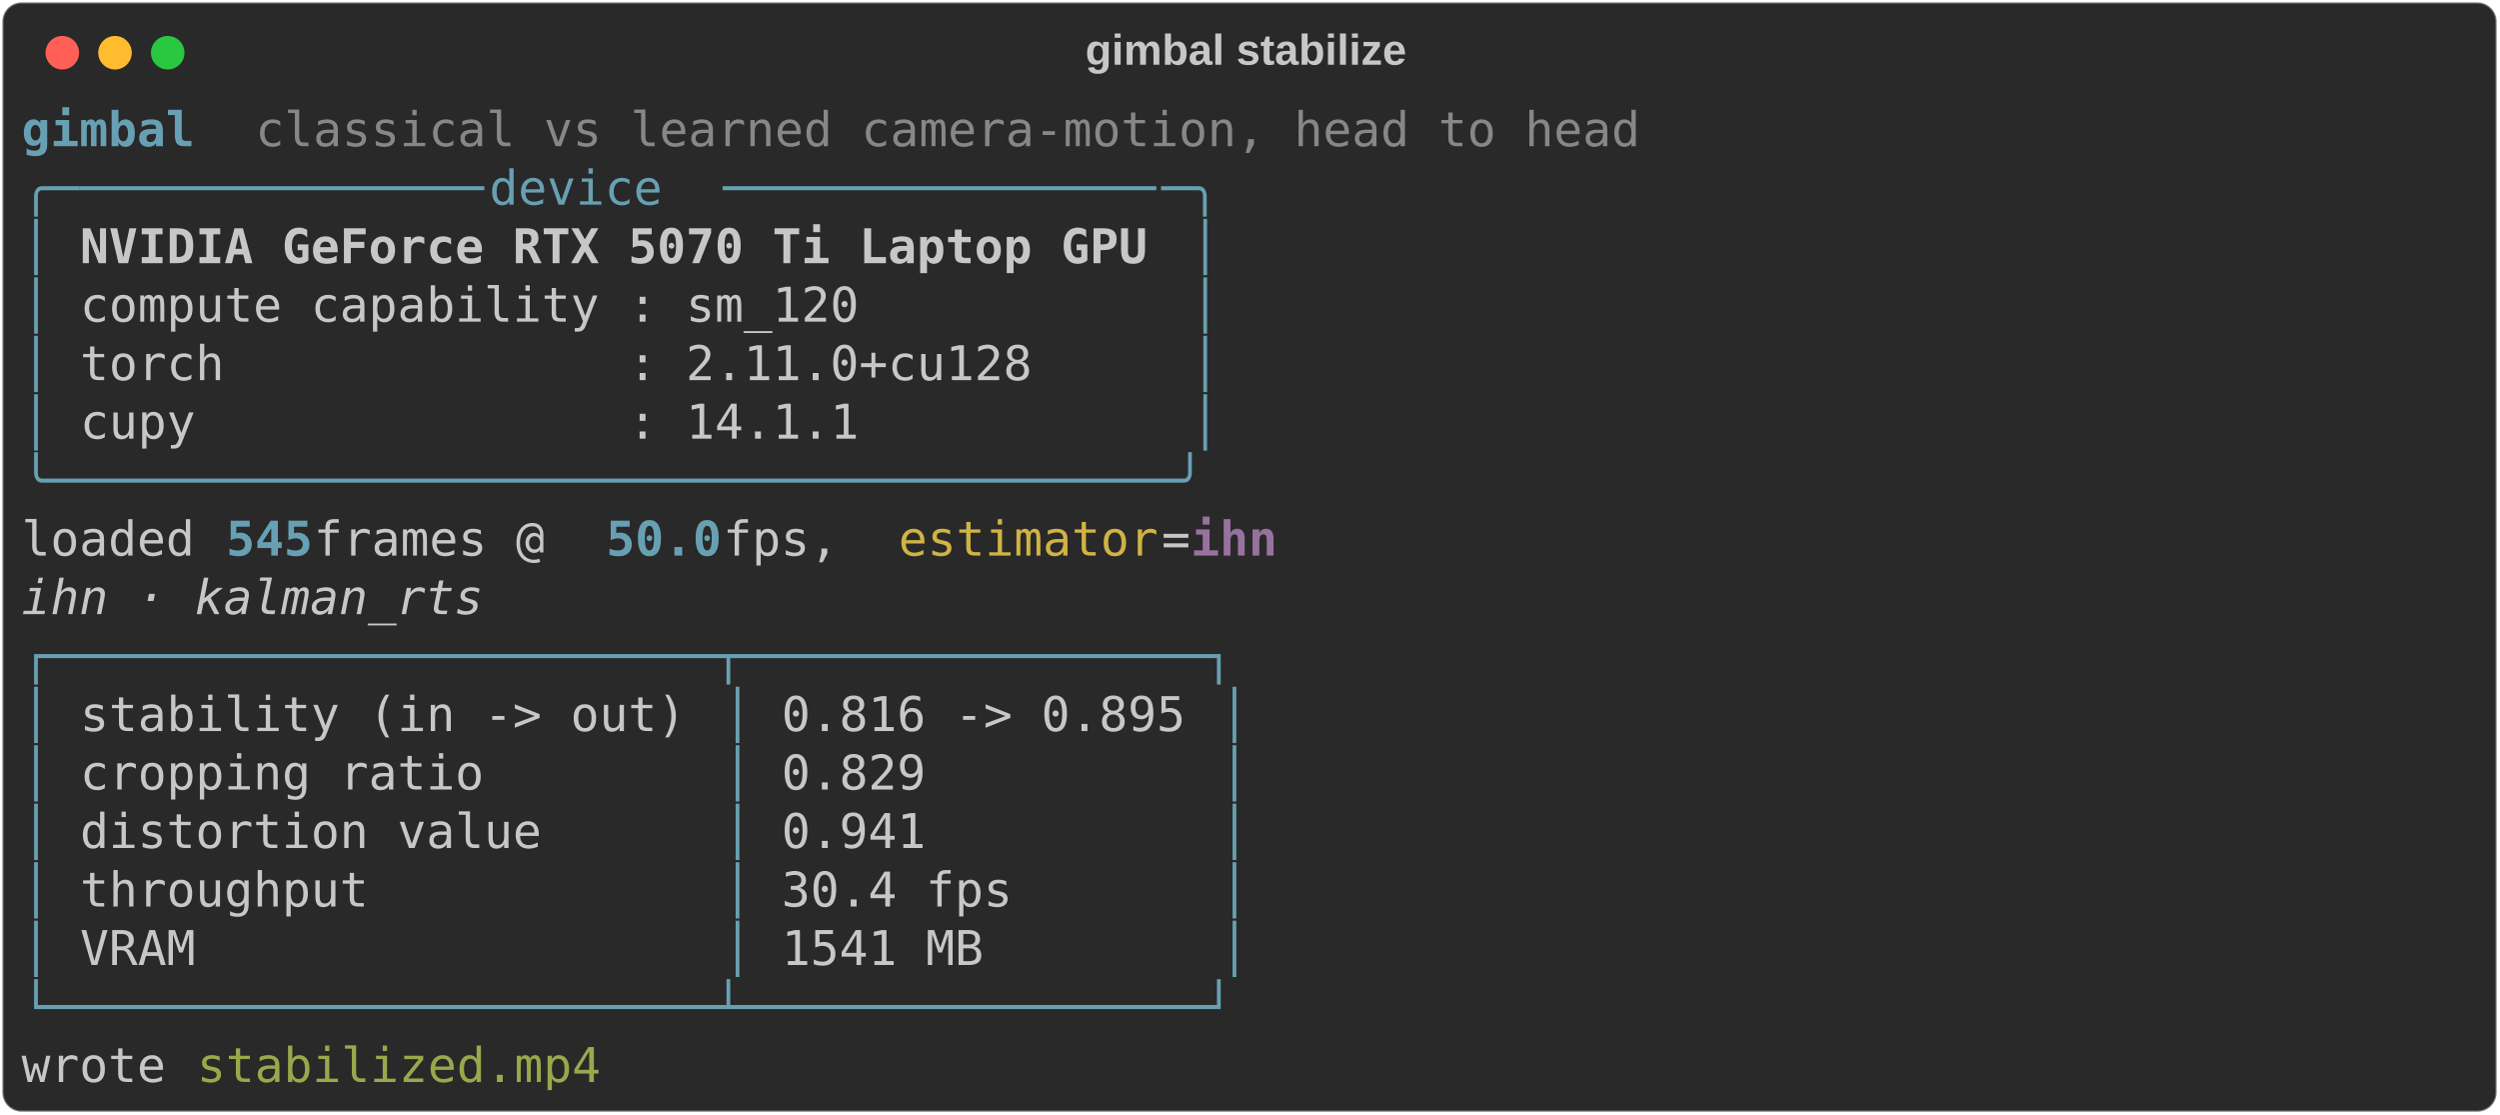
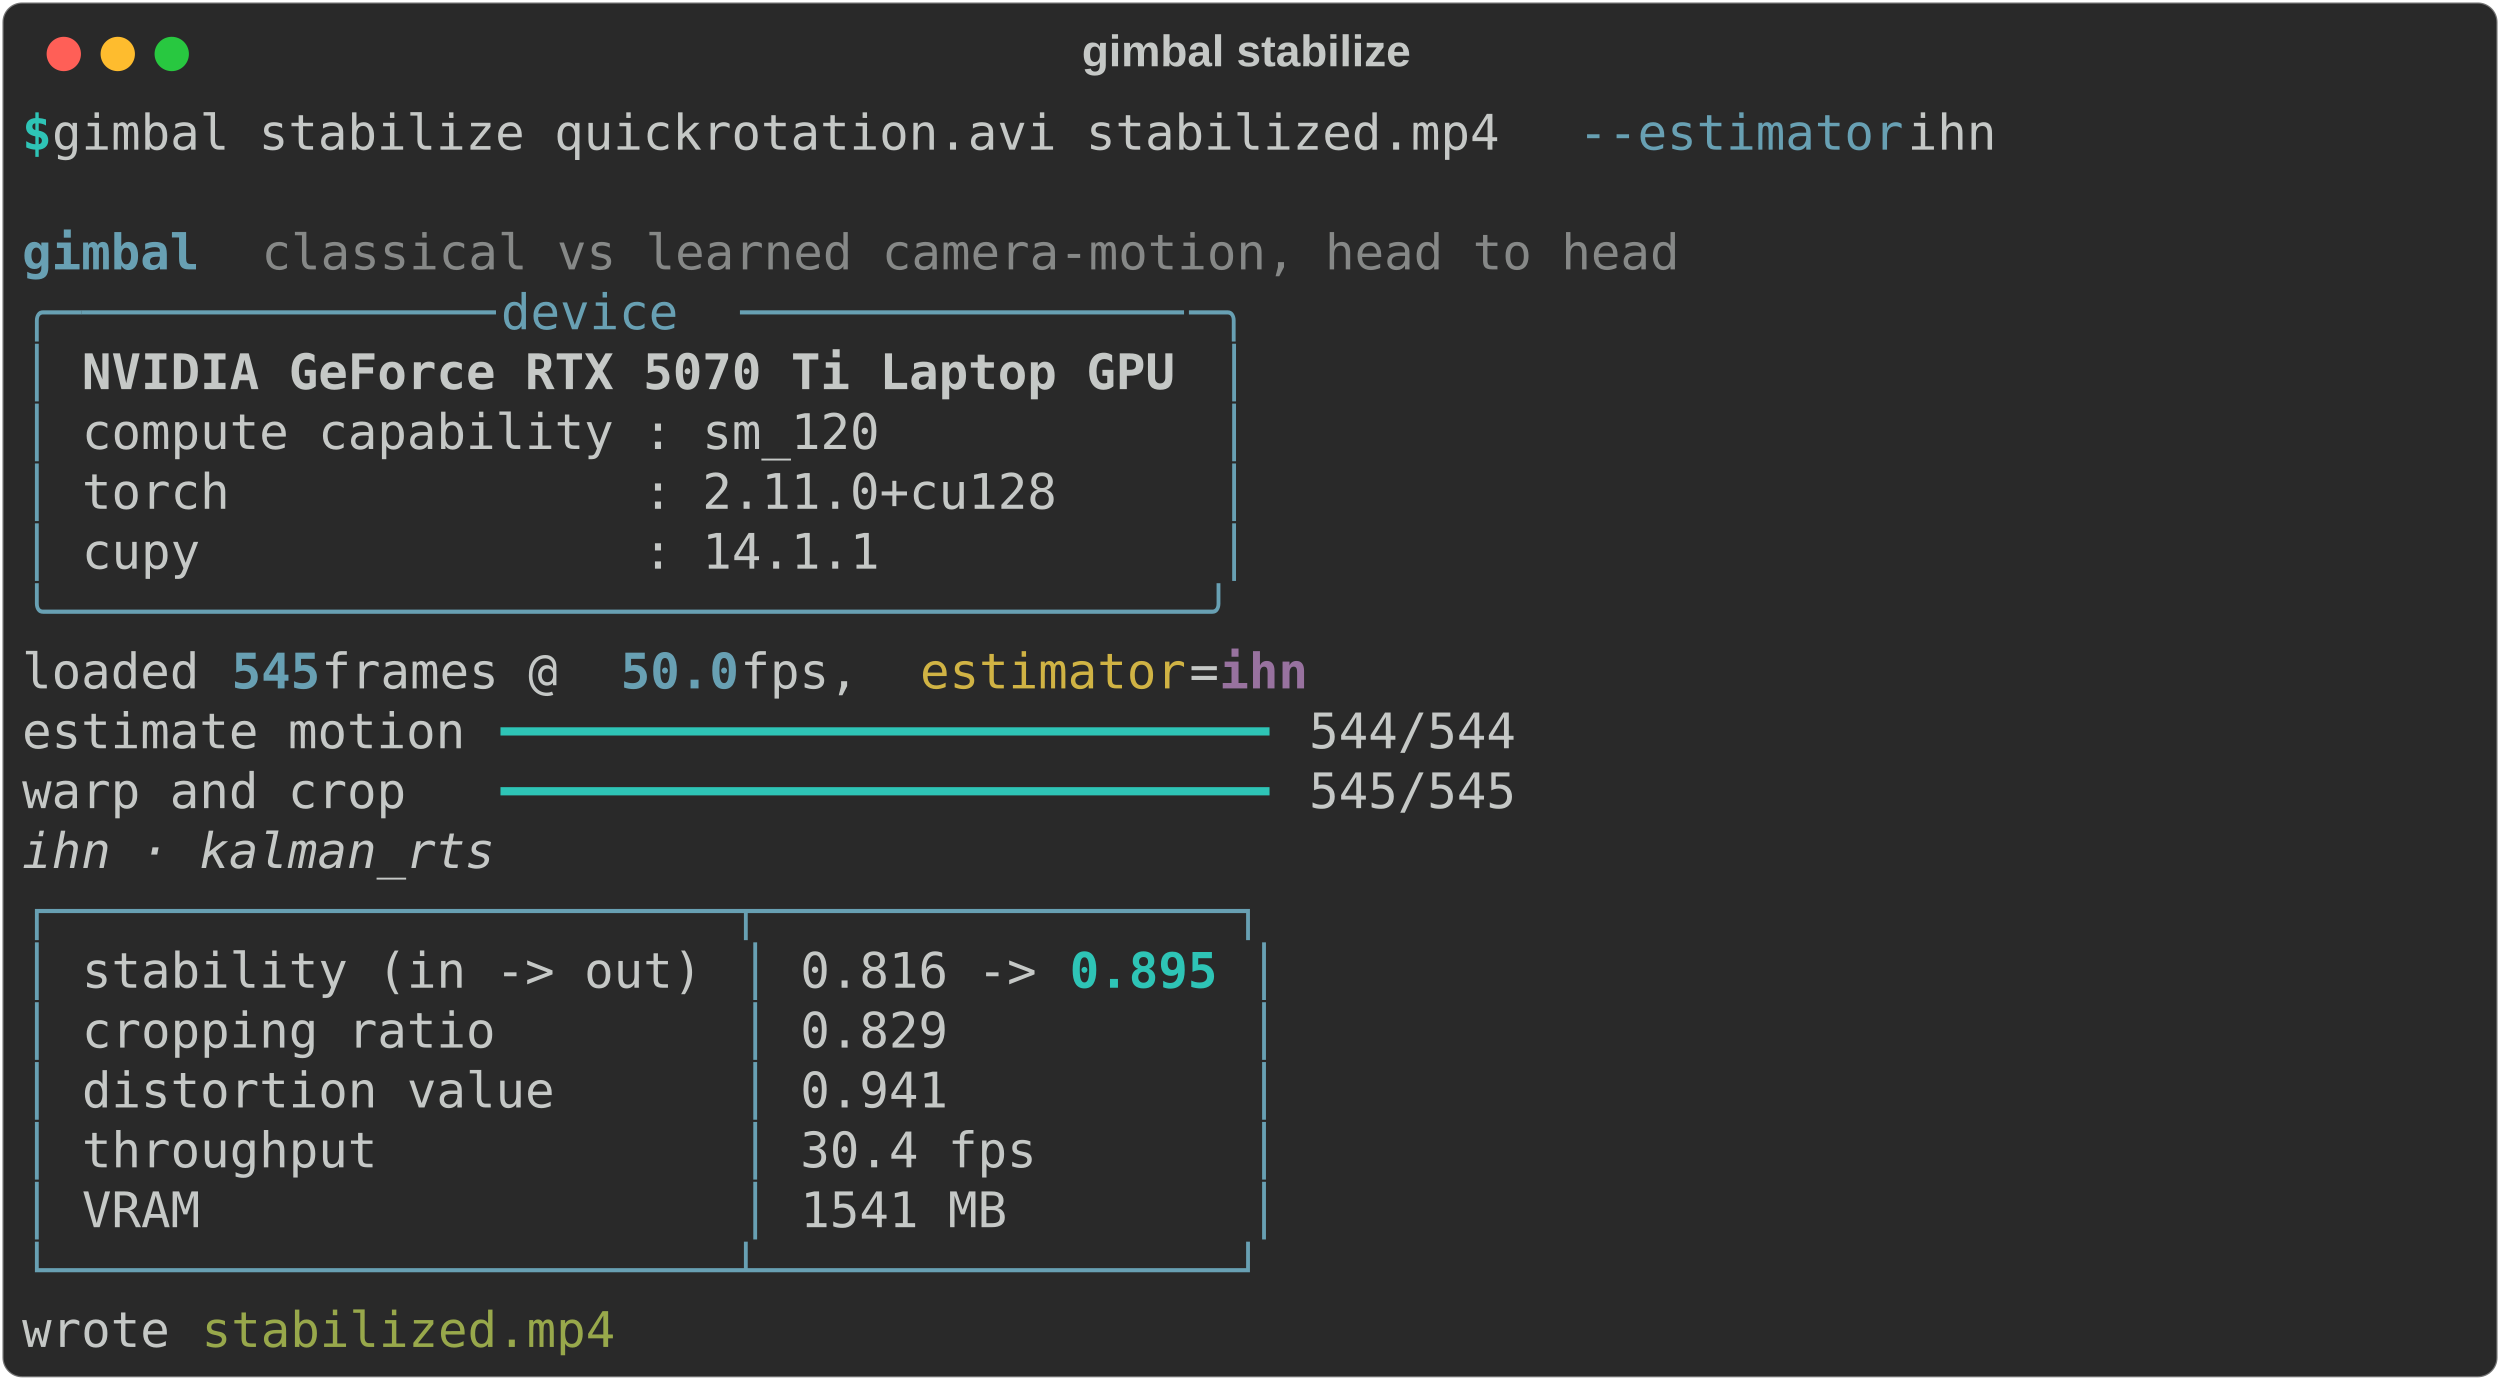
- <svg xmlns="http://www.w3.org/2000/svg" class="rich-terminal" viewBox="0 0 1043 464.8">
+ <svg xmlns="http://www.w3.org/2000/svg" class="rich-terminal" viewBox="0 0 1019 562.4">
  <style>

    @font-face {
        font-family: "Fira Code";
        src: local("FiraCode-Regular"),
                url("https://cdnjs.cloudflare.com/ajax/libs/firacode/6.2.0/woff2/FiraCode-Regular.woff2") format("woff2"),
                url("https://cdnjs.cloudflare.com/ajax/libs/firacode/6.2.0/woff/FiraCode-Regular.woff") format("woff");
        font-style: normal;
        font-weight: 400;
    }
    @font-face {
        font-family: "Fira Code";
        src: local("FiraCode-Bold"),
                url("https://cdnjs.cloudflare.com/ajax/libs/firacode/6.2.0/woff2/FiraCode-Bold.woff2") format("woff2"),
                url("https://cdnjs.cloudflare.com/ajax/libs/firacode/6.2.0/woff/FiraCode-Bold.woff") format("woff");
        font-style: bold;
        font-weight: 700;
    }

-     .terminal-602920188-matrix {
+     .terminal-4150290909-matrix {
        font-family: Fira Code, monospace;
        font-size: 20px;
        line-height: 24.4px;
        font-variant-east-asian: full-width;
    }

-     .terminal-602920188-title {
+     .terminal-4150290909-title {
        font-size: 18px;
        font-weight: bold;
        font-family: arial;
    }

-     .terminal-602920188-r1 { fill: #68a0b3;font-weight: bold }
- .terminal-602920188-r2 { fill: #c5c8c6 }
- .terminal-602920188-r3 { fill: #868887 }
- .terminal-602920188-r4 { fill: #68a0b3 }
- .terminal-602920188-r5 { fill: #c5c8c6;font-weight: bold }
- .terminal-602920188-r6 { fill: #d0b344 }
- .terminal-602920188-r7 { fill: #98729f;font-weight: bold }
- .terminal-602920188-r8 { fill: #c5c8c6;font-style: italic; }
- .terminal-602920188-r9 { fill: #98a84b }
+     .terminal-4150290909-r1 { fill: #2ec4b6;font-weight: bold }
+ .terminal-4150290909-r2 { fill: #c5c8c6 }
+ .terminal-4150290909-r3 { fill: #68a0b3 }
+ .terminal-4150290909-r4 { fill: #68a0b3;font-weight: bold }
+ .terminal-4150290909-r5 { fill: #868887 }
+ .terminal-4150290909-r6 { fill: #c5c8c6;font-weight: bold }
+ .terminal-4150290909-r7 { fill: #d0b344 }
+ .terminal-4150290909-r8 { fill: #98729f;font-weight: bold }
+ .terminal-4150290909-r9 { fill: #2ec4b6 }
+ .terminal-4150290909-r10 { fill: #c5c8c6;font-style: italic; }
+ .terminal-4150290909-r11 { fill: #98a84b }
    </style>
  <defs>
-     <clipPath id="terminal-602920188-clip-terminal">
-       <rect x="0" y="0" width="1023.8" height="413.8" />
-     </clipPath>
-     <clipPath id="terminal-602920188-line-0">
-       <rect x="0" y="1.5" width="1024.8" height="24.65" />
-     </clipPath>
-     <clipPath id="terminal-602920188-line-1">
-       <rect x="0" y="25.9" width="1024.8" height="24.65" />
-     </clipPath>
-     <clipPath id="terminal-602920188-line-2">
-       <rect x="0" y="50.3" width="1024.8" height="24.65" />
-     </clipPath>
-     <clipPath id="terminal-602920188-line-3">
-       <rect x="0" y="74.7" width="1024.8" height="24.65" />
-     </clipPath>
-     <clipPath id="terminal-602920188-line-4">
-       <rect x="0" y="99.1" width="1024.8" height="24.65" />
-     </clipPath>
-     <clipPath id="terminal-602920188-line-5">
-       <rect x="0" y="123.5" width="1024.8" height="24.65" />
-     </clipPath>
-     <clipPath id="terminal-602920188-line-6">
-       <rect x="0" y="147.9" width="1024.8" height="24.65" />
-     </clipPath>
-     <clipPath id="terminal-602920188-line-7">
-       <rect x="0" y="172.3" width="1024.8" height="24.65" />
-     </clipPath>
-     <clipPath id="terminal-602920188-line-8">
-       <rect x="0" y="196.7" width="1024.8" height="24.65" />
-     </clipPath>
-     <clipPath id="terminal-602920188-line-9">
-       <rect x="0" y="221.1" width="1024.8" height="24.65" />
-     </clipPath>
-     <clipPath id="terminal-602920188-line-10">
-       <rect x="0" y="245.5" width="1024.8" height="24.65" />
-     </clipPath>
-     <clipPath id="terminal-602920188-line-11">
-       <rect x="0" y="269.9" width="1024.8" height="24.65" />
-     </clipPath>
-     <clipPath id="terminal-602920188-line-12">
-       <rect x="0" y="294.3" width="1024.8" height="24.65" />
-     </clipPath>
-     <clipPath id="terminal-602920188-line-13">
-       <rect x="0" y="318.7" width="1024.8" height="24.65" />
-     </clipPath>
-     <clipPath id="terminal-602920188-line-14">
-       <rect x="0" y="343.1" width="1024.8" height="24.65" />
-     </clipPath>
-     <clipPath id="terminal-602920188-line-15">
-       <rect x="0" y="367.5" width="1024.8" height="24.65" />
+     <clipPath id="terminal-4150290909-clip-terminal">
+       <rect x="0" y="0" width="999.4" height="511.4" />
+     </clipPath>
+     <clipPath id="terminal-4150290909-line-0">
+       <rect x="0" y="1.5" width="1000.4" height="24.65" />
+     </clipPath>
+     <clipPath id="terminal-4150290909-line-1">
+       <rect x="0" y="25.9" width="1000.4" height="24.65" />
+     </clipPath>
+     <clipPath id="terminal-4150290909-line-2">
+       <rect x="0" y="50.3" width="1000.4" height="24.65" />
+     </clipPath>
+     <clipPath id="terminal-4150290909-line-3">
+       <rect x="0" y="74.7" width="1000.4" height="24.65" />
+     </clipPath>
+     <clipPath id="terminal-4150290909-line-4">
+       <rect x="0" y="99.1" width="1000.4" height="24.65" />
+     </clipPath>
+     <clipPath id="terminal-4150290909-line-5">
+       <rect x="0" y="123.5" width="1000.4" height="24.65" />
+     </clipPath>
+     <clipPath id="terminal-4150290909-line-6">
+       <rect x="0" y="147.9" width="1000.4" height="24.65" />
+     </clipPath>
+     <clipPath id="terminal-4150290909-line-7">
+       <rect x="0" y="172.3" width="1000.4" height="24.65" />
+     </clipPath>
+     <clipPath id="terminal-4150290909-line-8">
+       <rect x="0" y="196.7" width="1000.4" height="24.65" />
+     </clipPath>
+     <clipPath id="terminal-4150290909-line-9">
+       <rect x="0" y="221.1" width="1000.4" height="24.65" />
+     </clipPath>
+     <clipPath id="terminal-4150290909-line-10">
+       <rect x="0" y="245.5" width="1000.4" height="24.65" />
+     </clipPath>
+     <clipPath id="terminal-4150290909-line-11">
+       <rect x="0" y="269.9" width="1000.4" height="24.65" />
+     </clipPath>
+     <clipPath id="terminal-4150290909-line-12">
+       <rect x="0" y="294.3" width="1000.4" height="24.65" />
+     </clipPath>
+     <clipPath id="terminal-4150290909-line-13">
+       <rect x="0" y="318.7" width="1000.4" height="24.65" />
+     </clipPath>
+     <clipPath id="terminal-4150290909-line-14">
+       <rect x="0" y="343.1" width="1000.4" height="24.65" />
+     </clipPath>
+     <clipPath id="terminal-4150290909-line-15">
+       <rect x="0" y="367.5" width="1000.4" height="24.65" />
+     </clipPath>
+     <clipPath id="terminal-4150290909-line-16">
+       <rect x="0" y="391.9" width="1000.4" height="24.65" />
+     </clipPath>
+     <clipPath id="terminal-4150290909-line-17">
+       <rect x="0" y="416.3" width="1000.4" height="24.65" />
+     </clipPath>
+     <clipPath id="terminal-4150290909-line-18">
+       <rect x="0" y="440.7" width="1000.4" height="24.65" />
+     </clipPath>
+     <clipPath id="terminal-4150290909-line-19">
+       <rect x="0" y="465.1" width="1000.4" height="24.65" />
    </clipPath>
  </defs>
-   <rect fill="#292929" stroke="rgba(255,255,255,0.35)" stroke-width="1" x="1" y="1" width="1041" height="462.8" rx="8" />
-   <text class="terminal-602920188-title" fill="#c5c8c6" text-anchor="middle" x="520" y="27">gimbal stabilize</text>
+   <rect fill="#292929" stroke="rgba(255,255,255,0.35)" stroke-width="1" x="1" y="1" width="1017" height="560.4" rx="8" />
+   <text class="terminal-4150290909-title" fill="#c5c8c6" text-anchor="middle" x="508" y="27">gimbal stabilize</text>
  <g transform="translate(26,22)">
    <circle cx="0" cy="0" r="7" fill="#ff5f57" />
    <circle cx="22" cy="0" r="7" fill="#febc2e" />
    <circle cx="44" cy="0" r="7" fill="#28c840" />
  </g>
-   <g transform="translate(9, 41)" clip-path="url(#terminal-602920188-clip-terminal)">
-     <g class="terminal-602920188-matrix">
-       <text class="terminal-602920188-r1" x="0" y="20" textLength="73.2" clip-path="url(#terminal-602920188-line-0)">gimbal</text>
-       <text class="terminal-602920188-r3" x="97.6" y="20" textLength="585.6" clip-path="url(#terminal-602920188-line-0)">classical vs learned camera-motion, head to head</text>
-       <text class="terminal-602920188-r2" x="1024.8" y="20" textLength="12.2" clip-path="url(#terminal-602920188-line-0)">
- </text>
-       <text class="terminal-602920188-r4" x="0" y="44.4" textLength="24.4" clip-path="url(#terminal-602920188-line-1)">╭─</text>
-       <text class="terminal-602920188-r4" x="24.4" y="44.4" textLength="170.8" clip-path="url(#terminal-602920188-line-1)">──────────────</text>
-       <text class="terminal-602920188-r4" x="195.2" y="44.4" textLength="97.6" clip-path="url(#terminal-602920188-line-1)"> device </text>
-       <text class="terminal-602920188-r4" x="292.8" y="44.4" textLength="183" clip-path="url(#terminal-602920188-line-1)">───────────────</text>
-       <text class="terminal-602920188-r4" x="475.8" y="44.4" textLength="24.4" clip-path="url(#terminal-602920188-line-1)">─╮</text>
-       <text class="terminal-602920188-r2" x="1024.8" y="44.4" textLength="12.2" clip-path="url(#terminal-602920188-line-1)">
- </text>
-       <text class="terminal-602920188-r4" x="0" y="68.8" textLength="12.2" clip-path="url(#terminal-602920188-line-2)">│</text>
-       <text class="terminal-602920188-r5" x="24.4" y="68.8" textLength="451.4" clip-path="url(#terminal-602920188-line-2)">NVIDIA GeForce RTX 5070 Ti Laptop GPU</text>
-       <text class="terminal-602920188-r4" x="488" y="68.8" textLength="12.2" clip-path="url(#terminal-602920188-line-2)">│</text>
-       <text class="terminal-602920188-r2" x="1024.8" y="68.8" textLength="12.2" clip-path="url(#terminal-602920188-line-2)">
- </text>
-       <text class="terminal-602920188-r4" x="0" y="93.2" textLength="12.2" clip-path="url(#terminal-602920188-line-3)">│</text>
-       <text class="terminal-602920188-r2" x="24.4" y="93.2" textLength="329.4" clip-path="url(#terminal-602920188-line-3)">compute capability : sm_120</text>
-       <text class="terminal-602920188-r4" x="488" y="93.2" textLength="12.2" clip-path="url(#terminal-602920188-line-3)">│</text>
-       <text class="terminal-602920188-r2" x="1024.8" y="93.2" textLength="12.2" clip-path="url(#terminal-602920188-line-3)">
- </text>
-       <text class="terminal-602920188-r4" x="0" y="117.6" textLength="12.2" clip-path="url(#terminal-602920188-line-4)">│</text>
-       <text class="terminal-602920188-r2" x="24.4" y="117.6" textLength="402.6" clip-path="url(#terminal-602920188-line-4)">torch              : 2.11.0+cu128</text>
-       <text class="terminal-602920188-r4" x="488" y="117.6" textLength="12.2" clip-path="url(#terminal-602920188-line-4)">│</text>
-       <text class="terminal-602920188-r2" x="1024.8" y="117.6" textLength="12.2" clip-path="url(#terminal-602920188-line-4)">
- </text>
-       <text class="terminal-602920188-r4" x="0" y="142" textLength="12.2" clip-path="url(#terminal-602920188-line-5)">│</text>
-       <text class="terminal-602920188-r2" x="24.4" y="142" textLength="329.4" clip-path="url(#terminal-602920188-line-5)">cupy               : 14.1.1</text>
-       <text class="terminal-602920188-r4" x="488" y="142" textLength="12.2" clip-path="url(#terminal-602920188-line-5)">│</text>
-       <text class="terminal-602920188-r2" x="1024.8" y="142" textLength="12.2" clip-path="url(#terminal-602920188-line-5)">
- </text>
-       <text class="terminal-602920188-r4" x="0" y="166.4" textLength="500.2" clip-path="url(#terminal-602920188-line-6)">╰───────────────────────────────────────╯</text>
-       <text class="terminal-602920188-r2" x="1024.8" y="166.4" textLength="12.2" clip-path="url(#terminal-602920188-line-6)">
- </text>
-       <text class="terminal-602920188-r2" x="0" y="190.8" textLength="85.4" clip-path="url(#terminal-602920188-line-7)">loaded </text>
-       <text class="terminal-602920188-r1" x="85.4" y="190.8" textLength="36.6" clip-path="url(#terminal-602920188-line-7)">545</text>
-       <text class="terminal-602920188-r2" x="122" y="190.8" textLength="122" clip-path="url(#terminal-602920188-line-7)"> frames @ </text>
-       <text class="terminal-602920188-r1" x="244" y="190.8" textLength="48.8" clip-path="url(#terminal-602920188-line-7)">50.0</text>
-       <text class="terminal-602920188-r2" x="292.8" y="190.8" textLength="73.2" clip-path="url(#terminal-602920188-line-7)"> fps, </text>
-       <text class="terminal-602920188-r6" x="366" y="190.8" textLength="109.8" clip-path="url(#terminal-602920188-line-7)">estimator</text>
-       <text class="terminal-602920188-r2" x="475.8" y="190.8" textLength="12.2" clip-path="url(#terminal-602920188-line-7)">=</text>
-       <text class="terminal-602920188-r7" x="488" y="190.8" textLength="36.6" clip-path="url(#terminal-602920188-line-7)">ihn</text>
-       <text class="terminal-602920188-r2" x="1024.8" y="190.8" textLength="12.2" clip-path="url(#terminal-602920188-line-7)">
- </text>
-       <text class="terminal-602920188-r8" x="0" y="215.2" textLength="512.4" clip-path="url(#terminal-602920188-line-8)">             ihn · kalman_rts             </text>
-       <text class="terminal-602920188-r2" x="1024.8" y="215.2" textLength="12.2" clip-path="url(#terminal-602920188-line-8)">
- </text>
-       <text class="terminal-602920188-r4" x="0" y="239.6" textLength="512.4" clip-path="url(#terminal-602920188-line-9)">┌───────────────────────┬────────────────┐</text>
-       <text class="terminal-602920188-r2" x="1024.8" y="239.6" textLength="12.2" clip-path="url(#terminal-602920188-line-9)">
- </text>
-       <text class="terminal-602920188-r4" x="0" y="264" textLength="12.2" clip-path="url(#terminal-602920188-line-10)">│</text>
-       <text class="terminal-602920188-r2" x="24.4" y="264" textLength="256.2" clip-path="url(#terminal-602920188-line-10)">stability (in -&gt; out)</text>
-       <text class="terminal-602920188-r4" x="292.8" y="264" textLength="12.2" clip-path="url(#terminal-602920188-line-10)">│</text>
-       <text class="terminal-602920188-r2" x="317.2" y="264" textLength="170.8" clip-path="url(#terminal-602920188-line-10)">0.816 -&gt; 0.895</text>
-       <text class="terminal-602920188-r4" x="500.2" y="264" textLength="12.2" clip-path="url(#terminal-602920188-line-10)">│</text>
-       <text class="terminal-602920188-r2" x="1024.8" y="264" textLength="12.2" clip-path="url(#terminal-602920188-line-10)">
- </text>
-       <text class="terminal-602920188-r4" x="0" y="288.4" textLength="12.2" clip-path="url(#terminal-602920188-line-11)">│</text>
-       <text class="terminal-602920188-r2" x="24.4" y="288.4" textLength="256.2" clip-path="url(#terminal-602920188-line-11)">cropping ratio       </text>
-       <text class="terminal-602920188-r4" x="292.8" y="288.4" textLength="12.2" clip-path="url(#terminal-602920188-line-11)">│</text>
-       <text class="terminal-602920188-r2" x="317.2" y="288.4" textLength="170.8" clip-path="url(#terminal-602920188-line-11)">0.829         </text>
-       <text class="terminal-602920188-r4" x="500.2" y="288.4" textLength="12.2" clip-path="url(#terminal-602920188-line-11)">│</text>
-       <text class="terminal-602920188-r2" x="1024.8" y="288.4" textLength="12.2" clip-path="url(#terminal-602920188-line-11)">
- </text>
-       <text class="terminal-602920188-r4" x="0" y="312.8" textLength="12.2" clip-path="url(#terminal-602920188-line-12)">│</text>
-       <text class="terminal-602920188-r2" x="24.4" y="312.8" textLength="256.2" clip-path="url(#terminal-602920188-line-12)">distortion value     </text>
-       <text class="terminal-602920188-r4" x="292.8" y="312.8" textLength="12.2" clip-path="url(#terminal-602920188-line-12)">│</text>
-       <text class="terminal-602920188-r2" x="317.2" y="312.8" textLength="170.8" clip-path="url(#terminal-602920188-line-12)">0.941         </text>
-       <text class="terminal-602920188-r4" x="500.2" y="312.8" textLength="12.2" clip-path="url(#terminal-602920188-line-12)">│</text>
-       <text class="terminal-602920188-r2" x="1024.8" y="312.8" textLength="12.2" clip-path="url(#terminal-602920188-line-12)">
- </text>
-       <text class="terminal-602920188-r4" x="0" y="337.2" textLength="12.2" clip-path="url(#terminal-602920188-line-13)">│</text>
-       <text class="terminal-602920188-r2" x="24.4" y="337.2" textLength="256.2" clip-path="url(#terminal-602920188-line-13)">throughput           </text>
-       <text class="terminal-602920188-r4" x="292.8" y="337.2" textLength="12.2" clip-path="url(#terminal-602920188-line-13)">│</text>
-       <text class="terminal-602920188-r2" x="317.2" y="337.2" textLength="170.8" clip-path="url(#terminal-602920188-line-13)">30.4 fps      </text>
-       <text class="terminal-602920188-r4" x="500.2" y="337.2" textLength="12.2" clip-path="url(#terminal-602920188-line-13)">│</text>
-       <text class="terminal-602920188-r2" x="1024.8" y="337.2" textLength="12.2" clip-path="url(#terminal-602920188-line-13)">
- </text>
-       <text class="terminal-602920188-r4" x="0" y="361.6" textLength="12.2" clip-path="url(#terminal-602920188-line-14)">│</text>
-       <text class="terminal-602920188-r2" x="24.4" y="361.6" textLength="256.2" clip-path="url(#terminal-602920188-line-14)">VRAM                 </text>
-       <text class="terminal-602920188-r4" x="292.8" y="361.6" textLength="12.2" clip-path="url(#terminal-602920188-line-14)">│</text>
-       <text class="terminal-602920188-r2" x="317.2" y="361.6" textLength="170.8" clip-path="url(#terminal-602920188-line-14)">1541 MB       </text>
-       <text class="terminal-602920188-r4" x="500.2" y="361.6" textLength="12.2" clip-path="url(#terminal-602920188-line-14)">│</text>
-       <text class="terminal-602920188-r2" x="1024.8" y="361.6" textLength="12.2" clip-path="url(#terminal-602920188-line-14)">
- </text>
-       <text class="terminal-602920188-r4" x="0" y="386" textLength="512.4" clip-path="url(#terminal-602920188-line-15)">└───────────────────────┴────────────────┘</text>
-       <text class="terminal-602920188-r2" x="1024.8" y="386" textLength="12.2" clip-path="url(#terminal-602920188-line-15)">
- </text>
-       <text class="terminal-602920188-r2" x="0" y="410.4" textLength="73.2" clip-path="url(#terminal-602920188-line-16)">wrote </text>
-       <text class="terminal-602920188-r9" x="73.2" y="410.4" textLength="170.8" clip-path="url(#terminal-602920188-line-16)">stabilized.mp4</text>
-       <text class="terminal-602920188-r2" x="1024.8" y="410.4" textLength="12.2" clip-path="url(#terminal-602920188-line-16)">
+   <g transform="translate(9, 41)" clip-path="url(#terminal-4150290909-clip-terminal)">
+     <g class="terminal-4150290909-matrix">
+       <text class="terminal-4150290909-r1" x="0" y="20" textLength="12.2" clip-path="url(#terminal-4150290909-line-0)">$</text>
+       <text class="terminal-4150290909-r2" x="12.2" y="20" textLength="622.2" clip-path="url(#terminal-4150290909-line-0)"> gimbal stabilize quickrotation.avi stabilized.mp4 </text>
+       <text class="terminal-4150290909-r3" x="634.4" y="20" textLength="134.2" clip-path="url(#terminal-4150290909-line-0)">--estimator</text>
+       <text class="terminal-4150290909-r2" x="768.6" y="20" textLength="48.8" clip-path="url(#terminal-4150290909-line-0)"> ihn</text>
+       <text class="terminal-4150290909-r2" x="1000.4" y="20" textLength="12.2" clip-path="url(#terminal-4150290909-line-0)">
+ </text>
+       <text class="terminal-4150290909-r2" x="1000.4" y="44.4" textLength="12.2" clip-path="url(#terminal-4150290909-line-1)">
+ </text>
+       <text class="terminal-4150290909-r4" x="0" y="68.8" textLength="73.2" clip-path="url(#terminal-4150290909-line-2)">gimbal</text>
+       <text class="terminal-4150290909-r5" x="97.6" y="68.8" textLength="585.6" clip-path="url(#terminal-4150290909-line-2)">classical vs learned camera-motion, head to head</text>
+       <text class="terminal-4150290909-r2" x="1000.4" y="68.8" textLength="12.2" clip-path="url(#terminal-4150290909-line-2)">
+ </text>
+       <text class="terminal-4150290909-r3" x="0" y="93.2" textLength="24.4" clip-path="url(#terminal-4150290909-line-3)">╭─</text>
+       <text class="terminal-4150290909-r3" x="24.4" y="93.2" textLength="170.8" clip-path="url(#terminal-4150290909-line-3)">──────────────</text>
+       <text class="terminal-4150290909-r3" x="195.2" y="93.2" textLength="97.6" clip-path="url(#terminal-4150290909-line-3)"> device </text>
+       <text class="terminal-4150290909-r3" x="292.8" y="93.2" textLength="183" clip-path="url(#terminal-4150290909-line-3)">───────────────</text>
+       <text class="terminal-4150290909-r3" x="475.8" y="93.2" textLength="24.4" clip-path="url(#terminal-4150290909-line-3)">─╮</text>
+       <text class="terminal-4150290909-r2" x="1000.4" y="93.2" textLength="12.2" clip-path="url(#terminal-4150290909-line-3)">
+ </text>
+       <text class="terminal-4150290909-r3" x="0" y="117.6" textLength="12.2" clip-path="url(#terminal-4150290909-line-4)">│</text>
+       <text class="terminal-4150290909-r6" x="24.4" y="117.6" textLength="451.4" clip-path="url(#terminal-4150290909-line-4)">NVIDIA GeForce RTX 5070 Ti Laptop GPU</text>
+       <text class="terminal-4150290909-r3" x="488" y="117.6" textLength="12.2" clip-path="url(#terminal-4150290909-line-4)">│</text>
+       <text class="terminal-4150290909-r2" x="1000.4" y="117.6" textLength="12.2" clip-path="url(#terminal-4150290909-line-4)">
+ </text>
+       <text class="terminal-4150290909-r3" x="0" y="142" textLength="12.2" clip-path="url(#terminal-4150290909-line-5)">│</text>
+       <text class="terminal-4150290909-r2" x="24.4" y="142" textLength="329.4" clip-path="url(#terminal-4150290909-line-5)">compute capability : sm_120</text>
+       <text class="terminal-4150290909-r3" x="488" y="142" textLength="12.2" clip-path="url(#terminal-4150290909-line-5)">│</text>
+       <text class="terminal-4150290909-r2" x="1000.4" y="142" textLength="12.2" clip-path="url(#terminal-4150290909-line-5)">
+ </text>
+       <text class="terminal-4150290909-r3" x="0" y="166.4" textLength="12.2" clip-path="url(#terminal-4150290909-line-6)">│</text>
+       <text class="terminal-4150290909-r2" x="24.4" y="166.4" textLength="402.6" clip-path="url(#terminal-4150290909-line-6)">torch              : 2.11.0+cu128</text>
+       <text class="terminal-4150290909-r3" x="488" y="166.4" textLength="12.2" clip-path="url(#terminal-4150290909-line-6)">│</text>
+       <text class="terminal-4150290909-r2" x="1000.4" y="166.4" textLength="12.2" clip-path="url(#terminal-4150290909-line-6)">
+ </text>
+       <text class="terminal-4150290909-r3" x="0" y="190.8" textLength="12.2" clip-path="url(#terminal-4150290909-line-7)">│</text>
+       <text class="terminal-4150290909-r2" x="24.4" y="190.8" textLength="329.4" clip-path="url(#terminal-4150290909-line-7)">cupy               : 14.1.1</text>
+       <text class="terminal-4150290909-r3" x="488" y="190.8" textLength="12.2" clip-path="url(#terminal-4150290909-line-7)">│</text>
+       <text class="terminal-4150290909-r2" x="1000.4" y="190.8" textLength="12.2" clip-path="url(#terminal-4150290909-line-7)">
+ </text>
+       <text class="terminal-4150290909-r3" x="0" y="215.2" textLength="500.2" clip-path="url(#terminal-4150290909-line-8)">╰───────────────────────────────────────╯</text>
+       <text class="terminal-4150290909-r2" x="1000.4" y="215.2" textLength="12.2" clip-path="url(#terminal-4150290909-line-8)">
+ </text>
+       <text class="terminal-4150290909-r2" x="0" y="239.6" textLength="85.4" clip-path="url(#terminal-4150290909-line-9)">loaded </text>
+       <text class="terminal-4150290909-r4" x="85.4" y="239.6" textLength="36.6" clip-path="url(#terminal-4150290909-line-9)">545</text>
+       <text class="terminal-4150290909-r2" x="122" y="239.6" textLength="122" clip-path="url(#terminal-4150290909-line-9)"> frames @ </text>
+       <text class="terminal-4150290909-r4" x="244" y="239.6" textLength="48.8" clip-path="url(#terminal-4150290909-line-9)">50.0</text>
+       <text class="terminal-4150290909-r2" x="292.8" y="239.6" textLength="73.2" clip-path="url(#terminal-4150290909-line-9)"> fps, </text>
+       <text class="terminal-4150290909-r7" x="366" y="239.6" textLength="109.8" clip-path="url(#terminal-4150290909-line-9)">estimator</text>
+       <text class="terminal-4150290909-r2" x="475.8" y="239.6" textLength="12.2" clip-path="url(#terminal-4150290909-line-9)">=</text>
+       <text class="terminal-4150290909-r8" x="488" y="239.6" textLength="36.6" clip-path="url(#terminal-4150290909-line-9)">ihn</text>
+       <text class="terminal-4150290909-r2" x="1000.4" y="239.6" textLength="12.2" clip-path="url(#terminal-4150290909-line-9)">
+ </text>
+       <text class="terminal-4150290909-r2" x="0" y="264" textLength="183" clip-path="url(#terminal-4150290909-line-10)">estimate motion</text>
+       <text class="terminal-4150290909-r9" x="195.2" y="264" textLength="317.2" clip-path="url(#terminal-4150290909-line-10)">━━━━━━━━━━━━━━━━━━━━━━━━━━</text>
+       <text class="terminal-4150290909-r2" x="524.6" y="264" textLength="85.4" clip-path="url(#terminal-4150290909-line-10)">544/544</text>
+       <text class="terminal-4150290909-r2" x="1000.4" y="264" textLength="12.2" clip-path="url(#terminal-4150290909-line-10)">
+ </text>
+       <text class="terminal-4150290909-r2" x="0" y="288.4" textLength="158.6" clip-path="url(#terminal-4150290909-line-11)">warp and crop</text>
+       <text class="terminal-4150290909-r9" x="195.2" y="288.4" textLength="317.2" clip-path="url(#terminal-4150290909-line-11)">━━━━━━━━━━━━━━━━━━━━━━━━━━</text>
+       <text class="terminal-4150290909-r2" x="524.6" y="288.4" textLength="85.4" clip-path="url(#terminal-4150290909-line-11)">545/545</text>
+       <text class="terminal-4150290909-r2" x="1000.4" y="288.4" textLength="12.2" clip-path="url(#terminal-4150290909-line-11)">
+ </text>
+       <text class="terminal-4150290909-r10" x="0" y="312.8" textLength="512.4" clip-path="url(#terminal-4150290909-line-12)">             ihn · kalman_rts             </text>
+       <text class="terminal-4150290909-r2" x="1000.4" y="312.8" textLength="12.2" clip-path="url(#terminal-4150290909-line-12)">
+ </text>
+       <text class="terminal-4150290909-r3" x="0" y="337.2" textLength="512.4" clip-path="url(#terminal-4150290909-line-13)">┌───────────────────────┬────────────────┐</text>
+       <text class="terminal-4150290909-r2" x="1000.4" y="337.2" textLength="12.2" clip-path="url(#terminal-4150290909-line-13)">
+ </text>
+       <text class="terminal-4150290909-r3" x="0" y="361.6" textLength="12.2" clip-path="url(#terminal-4150290909-line-14)">│</text>
+       <text class="terminal-4150290909-r2" x="24.4" y="361.6" textLength="256.2" clip-path="url(#terminal-4150290909-line-14)">stability (in -&gt; out)</text>
+       <text class="terminal-4150290909-r3" x="292.8" y="361.6" textLength="12.2" clip-path="url(#terminal-4150290909-line-14)">│</text>
+       <text class="terminal-4150290909-r2" x="317.2" y="361.6" textLength="109.8" clip-path="url(#terminal-4150290909-line-14)">0.816 -&gt; </text>
+       <text class="terminal-4150290909-r1" x="427" y="361.6" textLength="61" clip-path="url(#terminal-4150290909-line-14)">0.895</text>
+       <text class="terminal-4150290909-r3" x="500.2" y="361.6" textLength="12.2" clip-path="url(#terminal-4150290909-line-14)">│</text>
+       <text class="terminal-4150290909-r2" x="1000.4" y="361.6" textLength="12.2" clip-path="url(#terminal-4150290909-line-14)">
+ </text>
+       <text class="terminal-4150290909-r3" x="0" y="386" textLength="12.2" clip-path="url(#terminal-4150290909-line-15)">│</text>
+       <text class="terminal-4150290909-r2" x="24.4" y="386" textLength="256.2" clip-path="url(#terminal-4150290909-line-15)">cropping ratio       </text>
+       <text class="terminal-4150290909-r3" x="292.8" y="386" textLength="12.2" clip-path="url(#terminal-4150290909-line-15)">│</text>
+       <text class="terminal-4150290909-r2" x="317.2" y="386" textLength="170.8" clip-path="url(#terminal-4150290909-line-15)">0.829         </text>
+       <text class="terminal-4150290909-r3" x="500.2" y="386" textLength="12.2" clip-path="url(#terminal-4150290909-line-15)">│</text>
+       <text class="terminal-4150290909-r2" x="1000.4" y="386" textLength="12.2" clip-path="url(#terminal-4150290909-line-15)">
+ </text>
+       <text class="terminal-4150290909-r3" x="0" y="410.4" textLength="12.2" clip-path="url(#terminal-4150290909-line-16)">│</text>
+       <text class="terminal-4150290909-r2" x="24.4" y="410.4" textLength="256.2" clip-path="url(#terminal-4150290909-line-16)">distortion value     </text>
+       <text class="terminal-4150290909-r3" x="292.8" y="410.4" textLength="12.2" clip-path="url(#terminal-4150290909-line-16)">│</text>
+       <text class="terminal-4150290909-r2" x="317.2" y="410.4" textLength="170.8" clip-path="url(#terminal-4150290909-line-16)">0.941         </text>
+       <text class="terminal-4150290909-r3" x="500.2" y="410.4" textLength="12.2" clip-path="url(#terminal-4150290909-line-16)">│</text>
+       <text class="terminal-4150290909-r2" x="1000.4" y="410.4" textLength="12.2" clip-path="url(#terminal-4150290909-line-16)">
+ </text>
+       <text class="terminal-4150290909-r3" x="0" y="434.8" textLength="12.2" clip-path="url(#terminal-4150290909-line-17)">│</text>
+       <text class="terminal-4150290909-r2" x="24.4" y="434.8" textLength="256.2" clip-path="url(#terminal-4150290909-line-17)">throughput           </text>
+       <text class="terminal-4150290909-r3" x="292.8" y="434.8" textLength="12.2" clip-path="url(#terminal-4150290909-line-17)">│</text>
+       <text class="terminal-4150290909-r2" x="317.2" y="434.8" textLength="170.8" clip-path="url(#terminal-4150290909-line-17)">30.4 fps      </text>
+       <text class="terminal-4150290909-r3" x="500.2" y="434.8" textLength="12.2" clip-path="url(#terminal-4150290909-line-17)">│</text>
+       <text class="terminal-4150290909-r2" x="1000.4" y="434.8" textLength="12.2" clip-path="url(#terminal-4150290909-line-17)">
+ </text>
+       <text class="terminal-4150290909-r3" x="0" y="459.2" textLength="12.2" clip-path="url(#terminal-4150290909-line-18)">│</text>
+       <text class="terminal-4150290909-r2" x="24.4" y="459.2" textLength="256.2" clip-path="url(#terminal-4150290909-line-18)">VRAM                 </text>
+       <text class="terminal-4150290909-r3" x="292.8" y="459.2" textLength="12.2" clip-path="url(#terminal-4150290909-line-18)">│</text>
+       <text class="terminal-4150290909-r2" x="317.2" y="459.2" textLength="170.8" clip-path="url(#terminal-4150290909-line-18)">1541 MB       </text>
+       <text class="terminal-4150290909-r3" x="500.2" y="459.2" textLength="12.2" clip-path="url(#terminal-4150290909-line-18)">│</text>
+       <text class="terminal-4150290909-r2" x="1000.4" y="459.2" textLength="12.2" clip-path="url(#terminal-4150290909-line-18)">
+ </text>
+       <text class="terminal-4150290909-r3" x="0" y="483.6" textLength="512.4" clip-path="url(#terminal-4150290909-line-19)">└───────────────────────┴────────────────┘</text>
+       <text class="terminal-4150290909-r2" x="1000.4" y="483.6" textLength="12.2" clip-path="url(#terminal-4150290909-line-19)">
+ </text>
+       <text class="terminal-4150290909-r2" x="0" y="508" textLength="73.2" clip-path="url(#terminal-4150290909-line-20)">wrote </text>
+       <text class="terminal-4150290909-r11" x="73.2" y="508" textLength="170.8" clip-path="url(#terminal-4150290909-line-20)">stabilized.mp4</text>
+       <text class="terminal-4150290909-r2" x="1000.4" y="508" textLength="12.2" clip-path="url(#terminal-4150290909-line-20)">
</text>
    </g>
  </g>
</svg>
